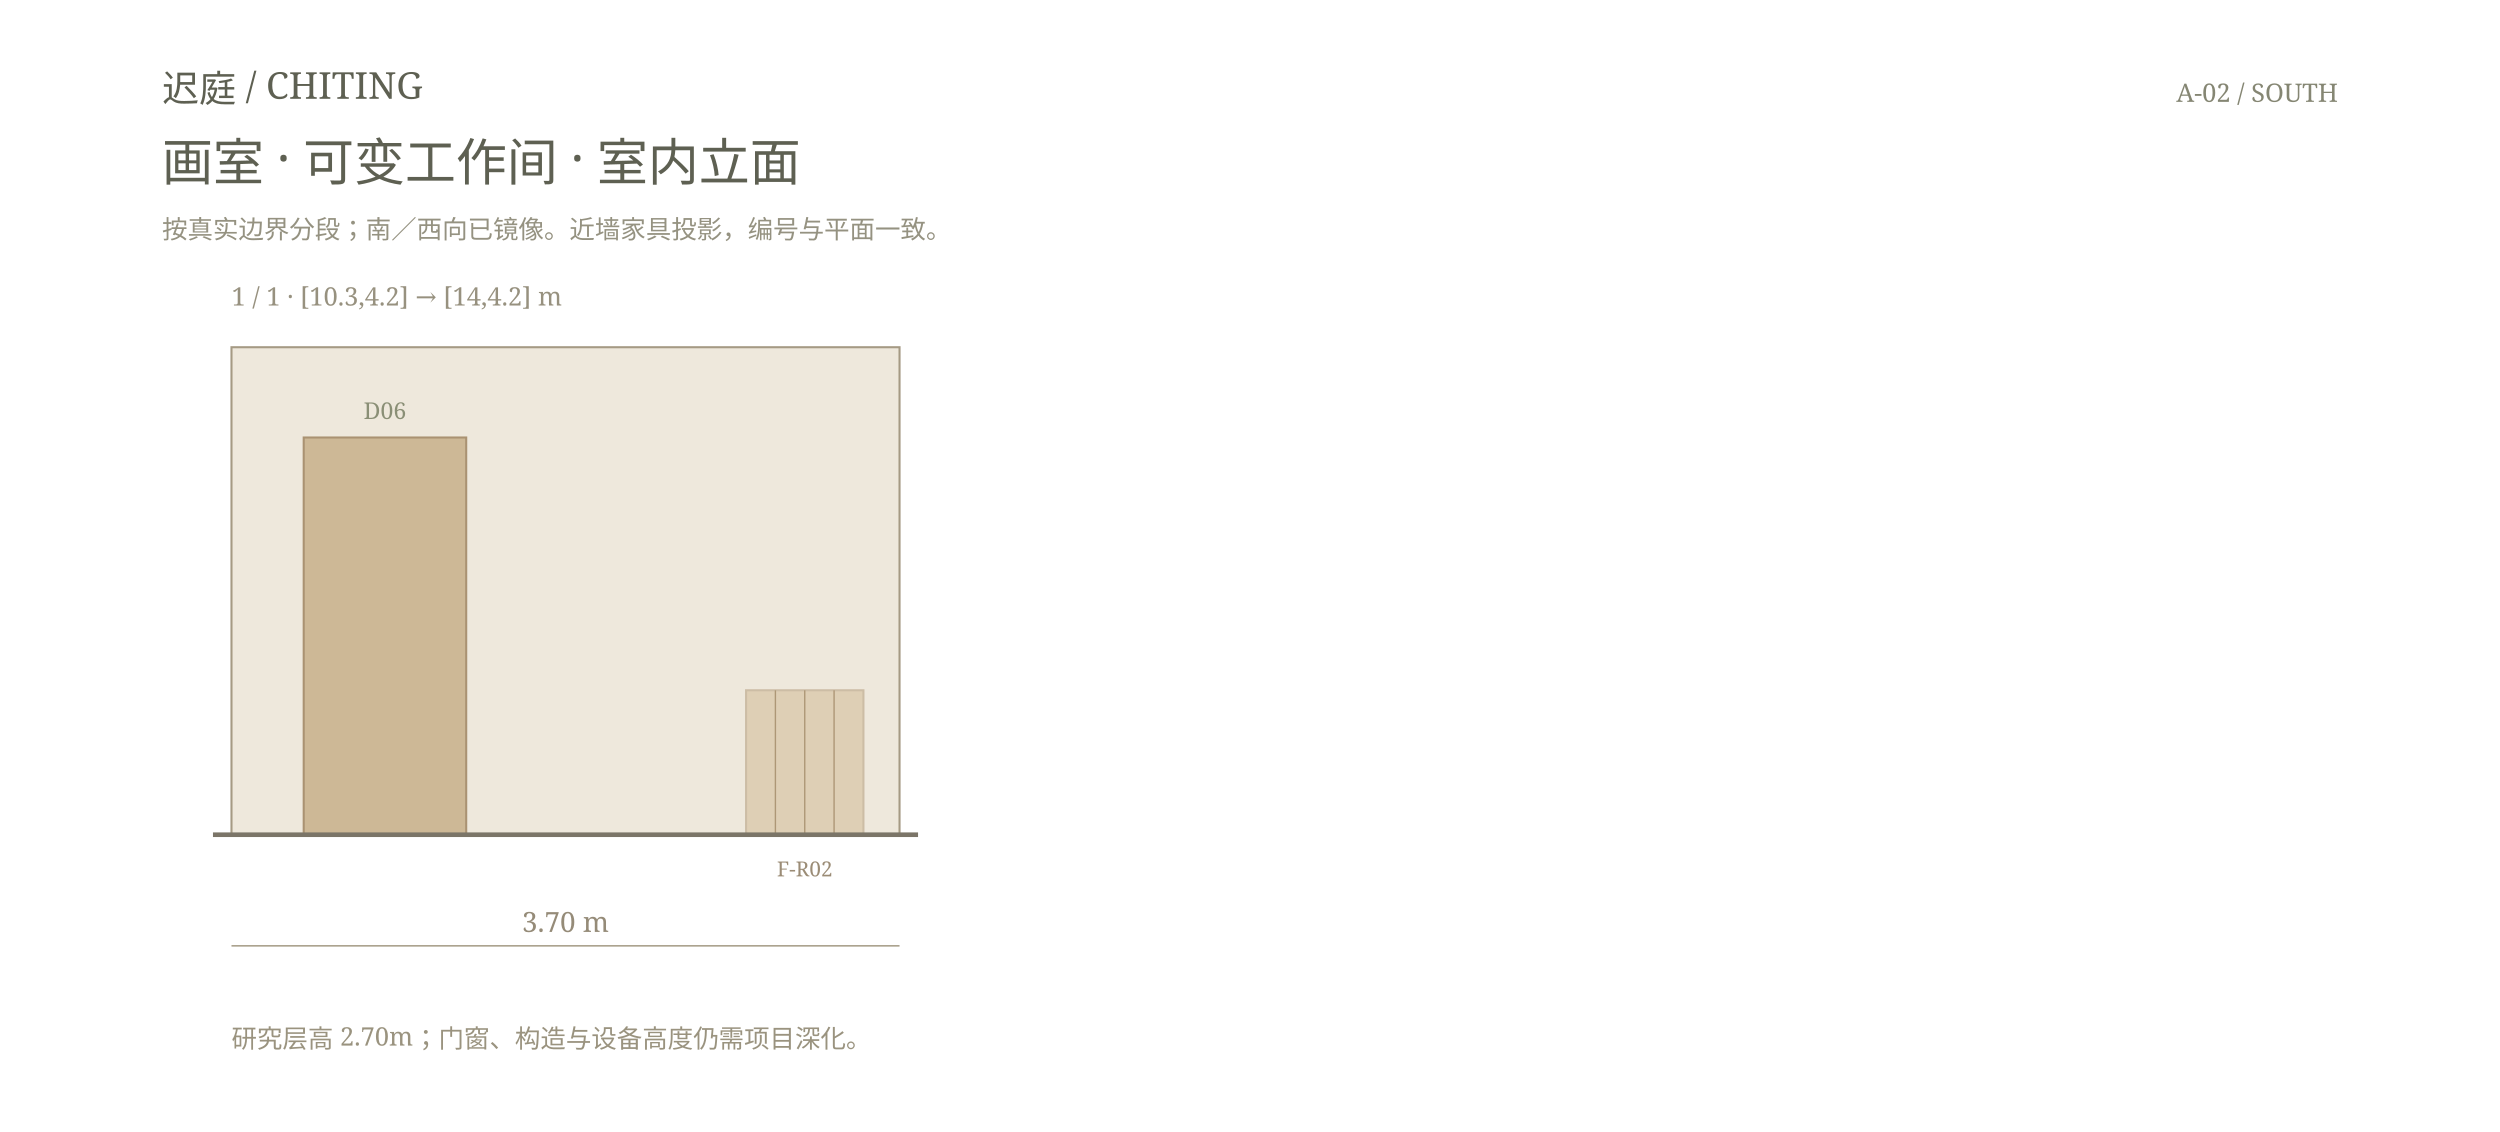
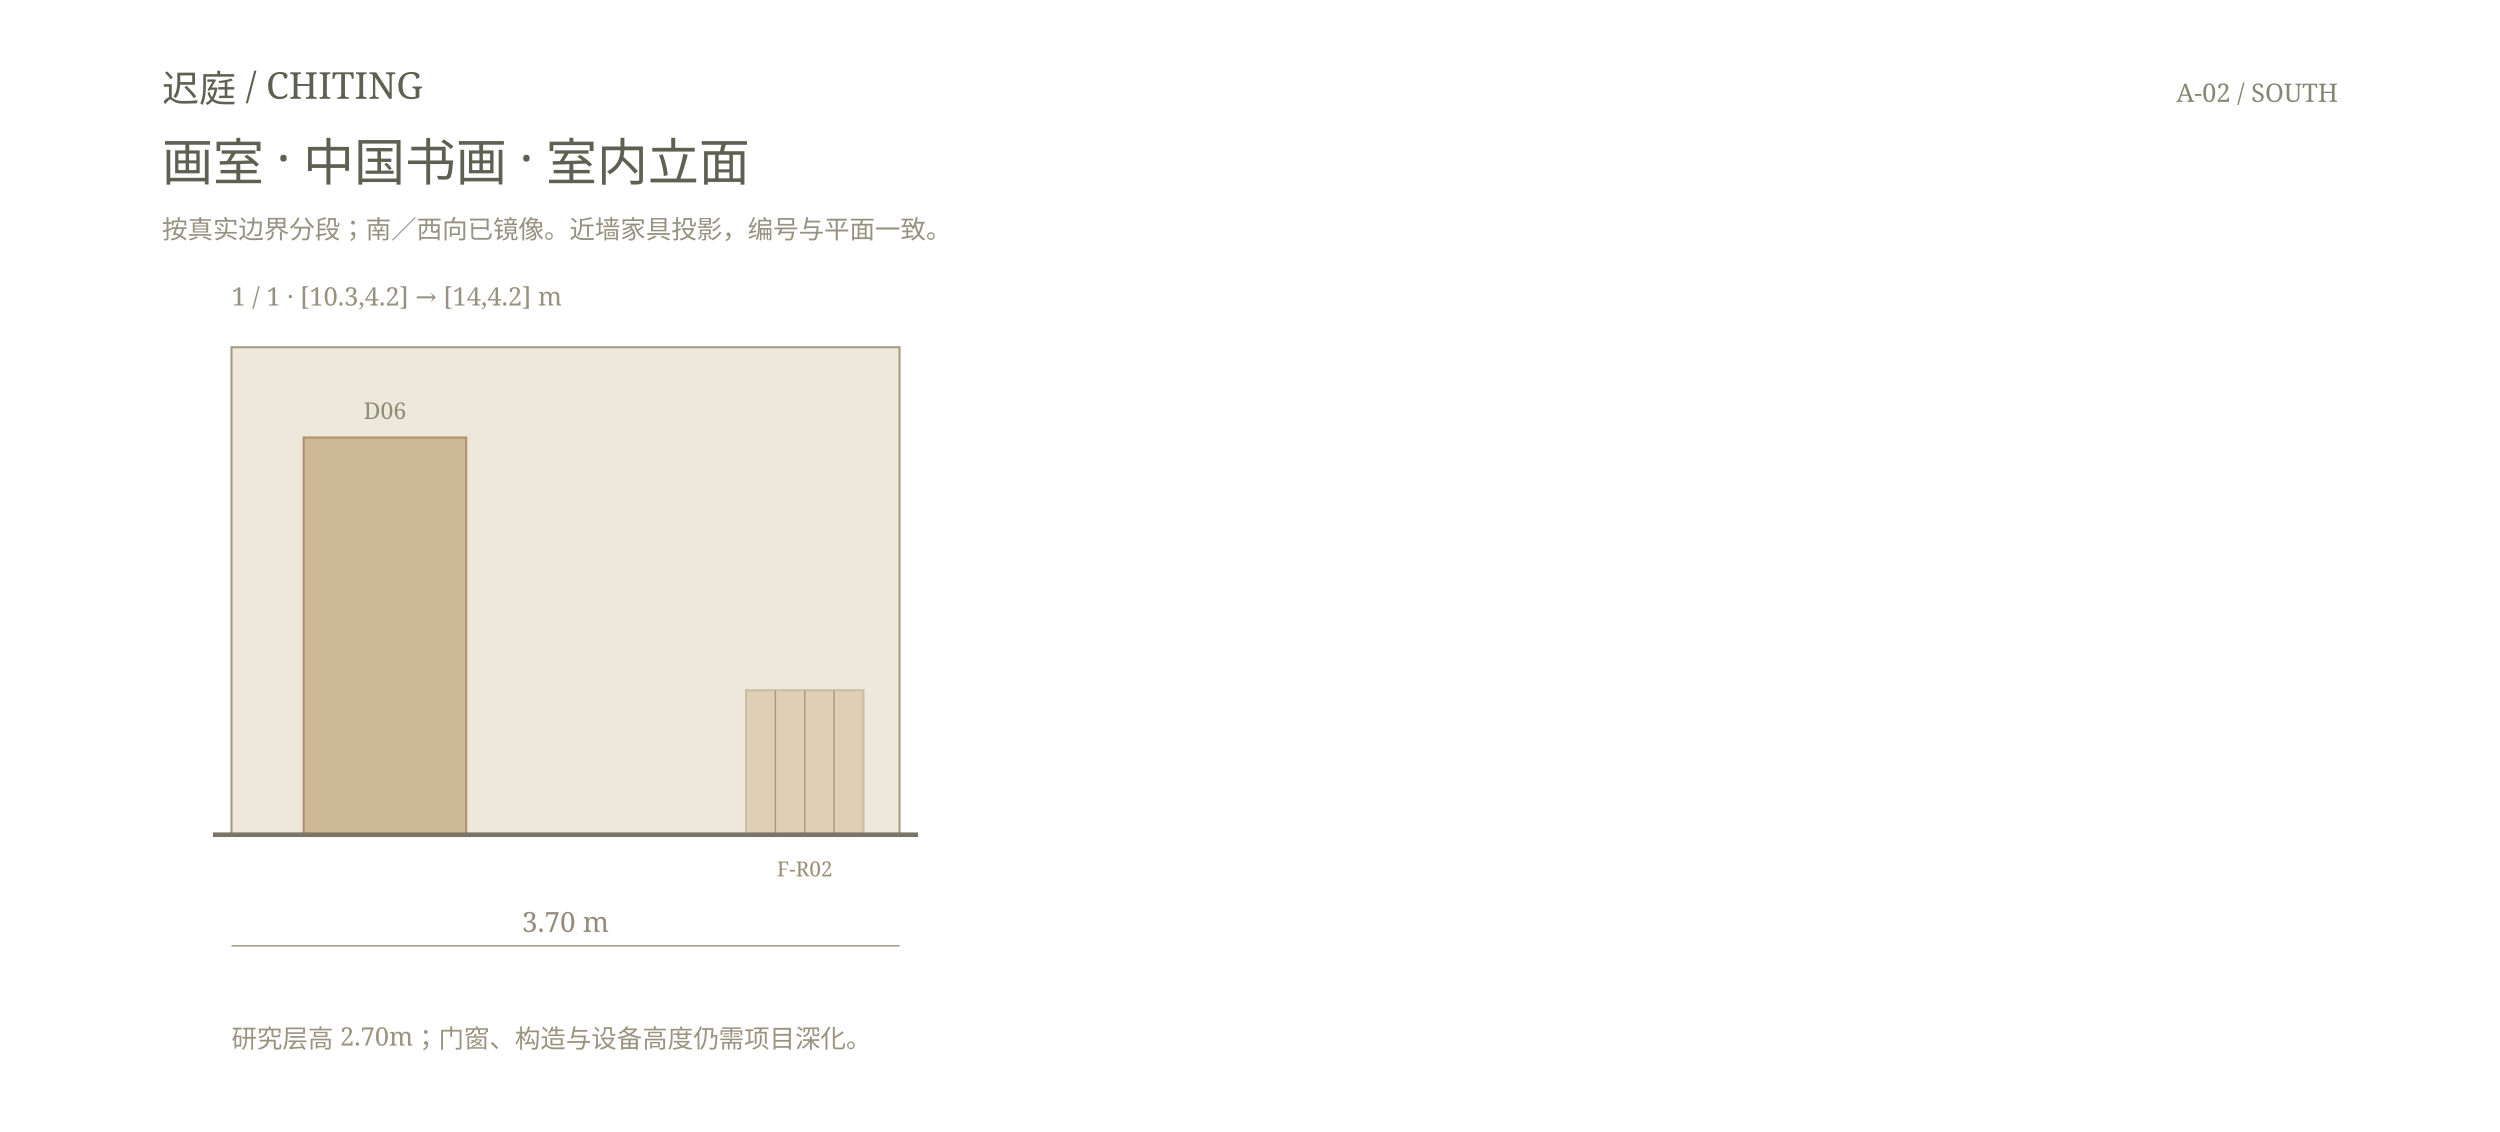
<svg xmlns="http://www.w3.org/2000/svg" viewBox="0 0 1080 488.6" role="img" aria-label="迟庭 · reserve south elevation" style="display:block;width:100%;height:auto;background:#f8f5ee;font-family:Georgia,'Songti SC','Noto Serif SC',serif">
  <defs>
    <marker id="route-arrow" viewBox="0 0 10 10" refX="8" refY="5" markerWidth="5" markerHeight="5" orient="auto-start-reverse">
      <path d="M0 1L9 5L0 9" fill="none" stroke="context-stroke" stroke-width="1.6" />
    </marker>
  </defs>
  <text x="70" y="44" font-size="16" fill="#5e6052">迟庭  /  CHITING</text>
  <text x="1010" y="44" font-size="11" fill="#858673" text-anchor="end">A-02 / SOUTH</text>
-   <text x="70" y="78" font-size="22" fill="#5e6052">画室 · 可变工作间 · 室内立面</text>
+   <text x="70" y="78" font-size="22" fill="#5e6052">画室 · 中国书画 · 室内立面</text>
  <text x="70" y="103" font-size="11" fill="#959281">按真实边界分段；南／西向已镜像。近墙家具投影，编号与平面一致。</text>
  <text x="100" y="132" font-size="11" fill="#97917f">1 / 1  ·  [10.3,4.2] → [14,4.2] m</text>
  <rect x="100" y="150" width="288.6" height="210.6" fill="#eee8dc" stroke="#a59a84" stroke-width=".9" />
  <rect x="131.2" y="189" width="70.2" height="171.6" fill="#cdb896" stroke="#aa9272" stroke-width=".9" />
  <text x="166.3" y="181" font-size="10" fill="#8a8f76" text-anchor="middle">D06</text>
  <rect x="322.3" y="298.2" width="50.7" height="62.4" fill="#d3bd99" stroke="#b39e7e" stroke-width=".9" opacity=".58" />
  <text x="347.65" y="378.6" font-size="9" fill="#9b8c76" text-anchor="middle">F-R02</text>
  <line x1="334.975" y1="298.2" x2="334.975" y2="360.6" stroke="#ad9776" stroke-width="0.6" />
  <line x1="347.65" y1="298.2" x2="347.65" y2="360.6" stroke="#ad9776" stroke-width="0.6" />
  <line x1="360.325" y1="298.2" x2="360.325" y2="360.6" stroke="#ad9776" stroke-width="0.6" />
  <line x1="92" y1="360.6" x2="396.6" y2="360.6" stroke="#7b7568" stroke-width="2" />
  <line x1="100" y1="408.6" x2="388.6" y2="408.6" stroke="#aaa18d" stroke-width="0.7" />
  <text x="244.3" y="402.6" font-size="12" fill="#958b78" text-anchor="middle">3.70 m</text>
  <text x="100" y="452.6" font-size="11" fill="#9a937f">研究层高 2.70m；门窗、构造与设备高度仍需项目深化。</text>
</svg>
